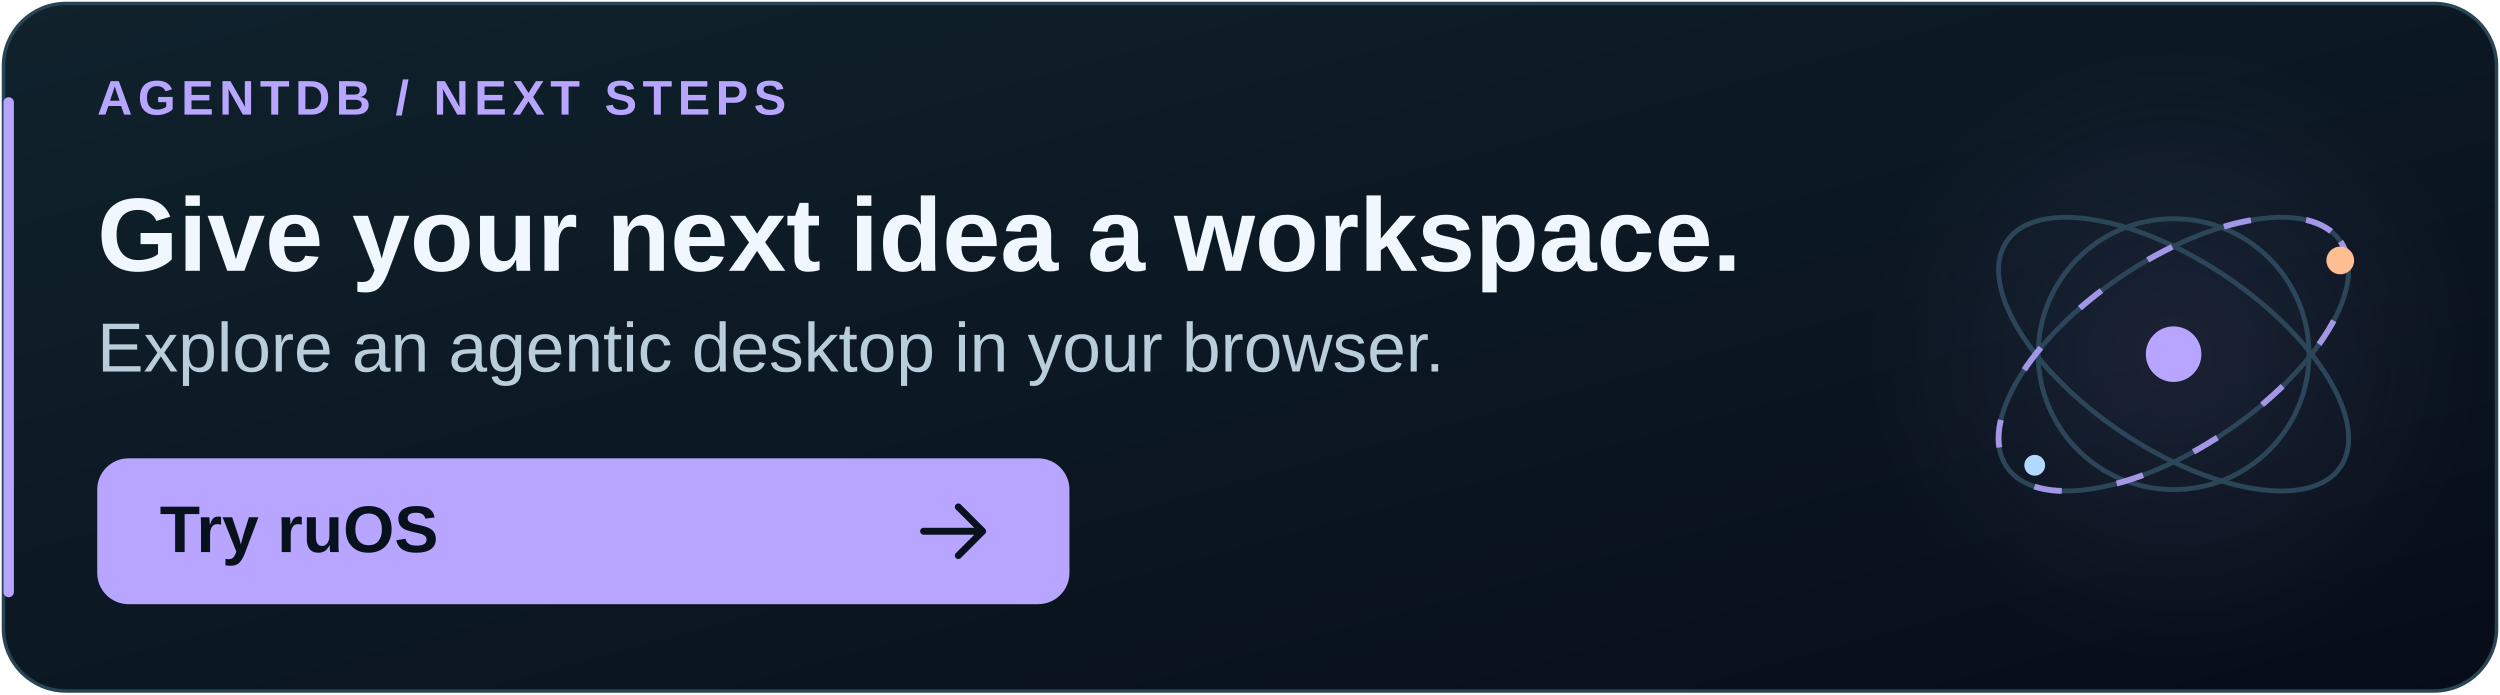
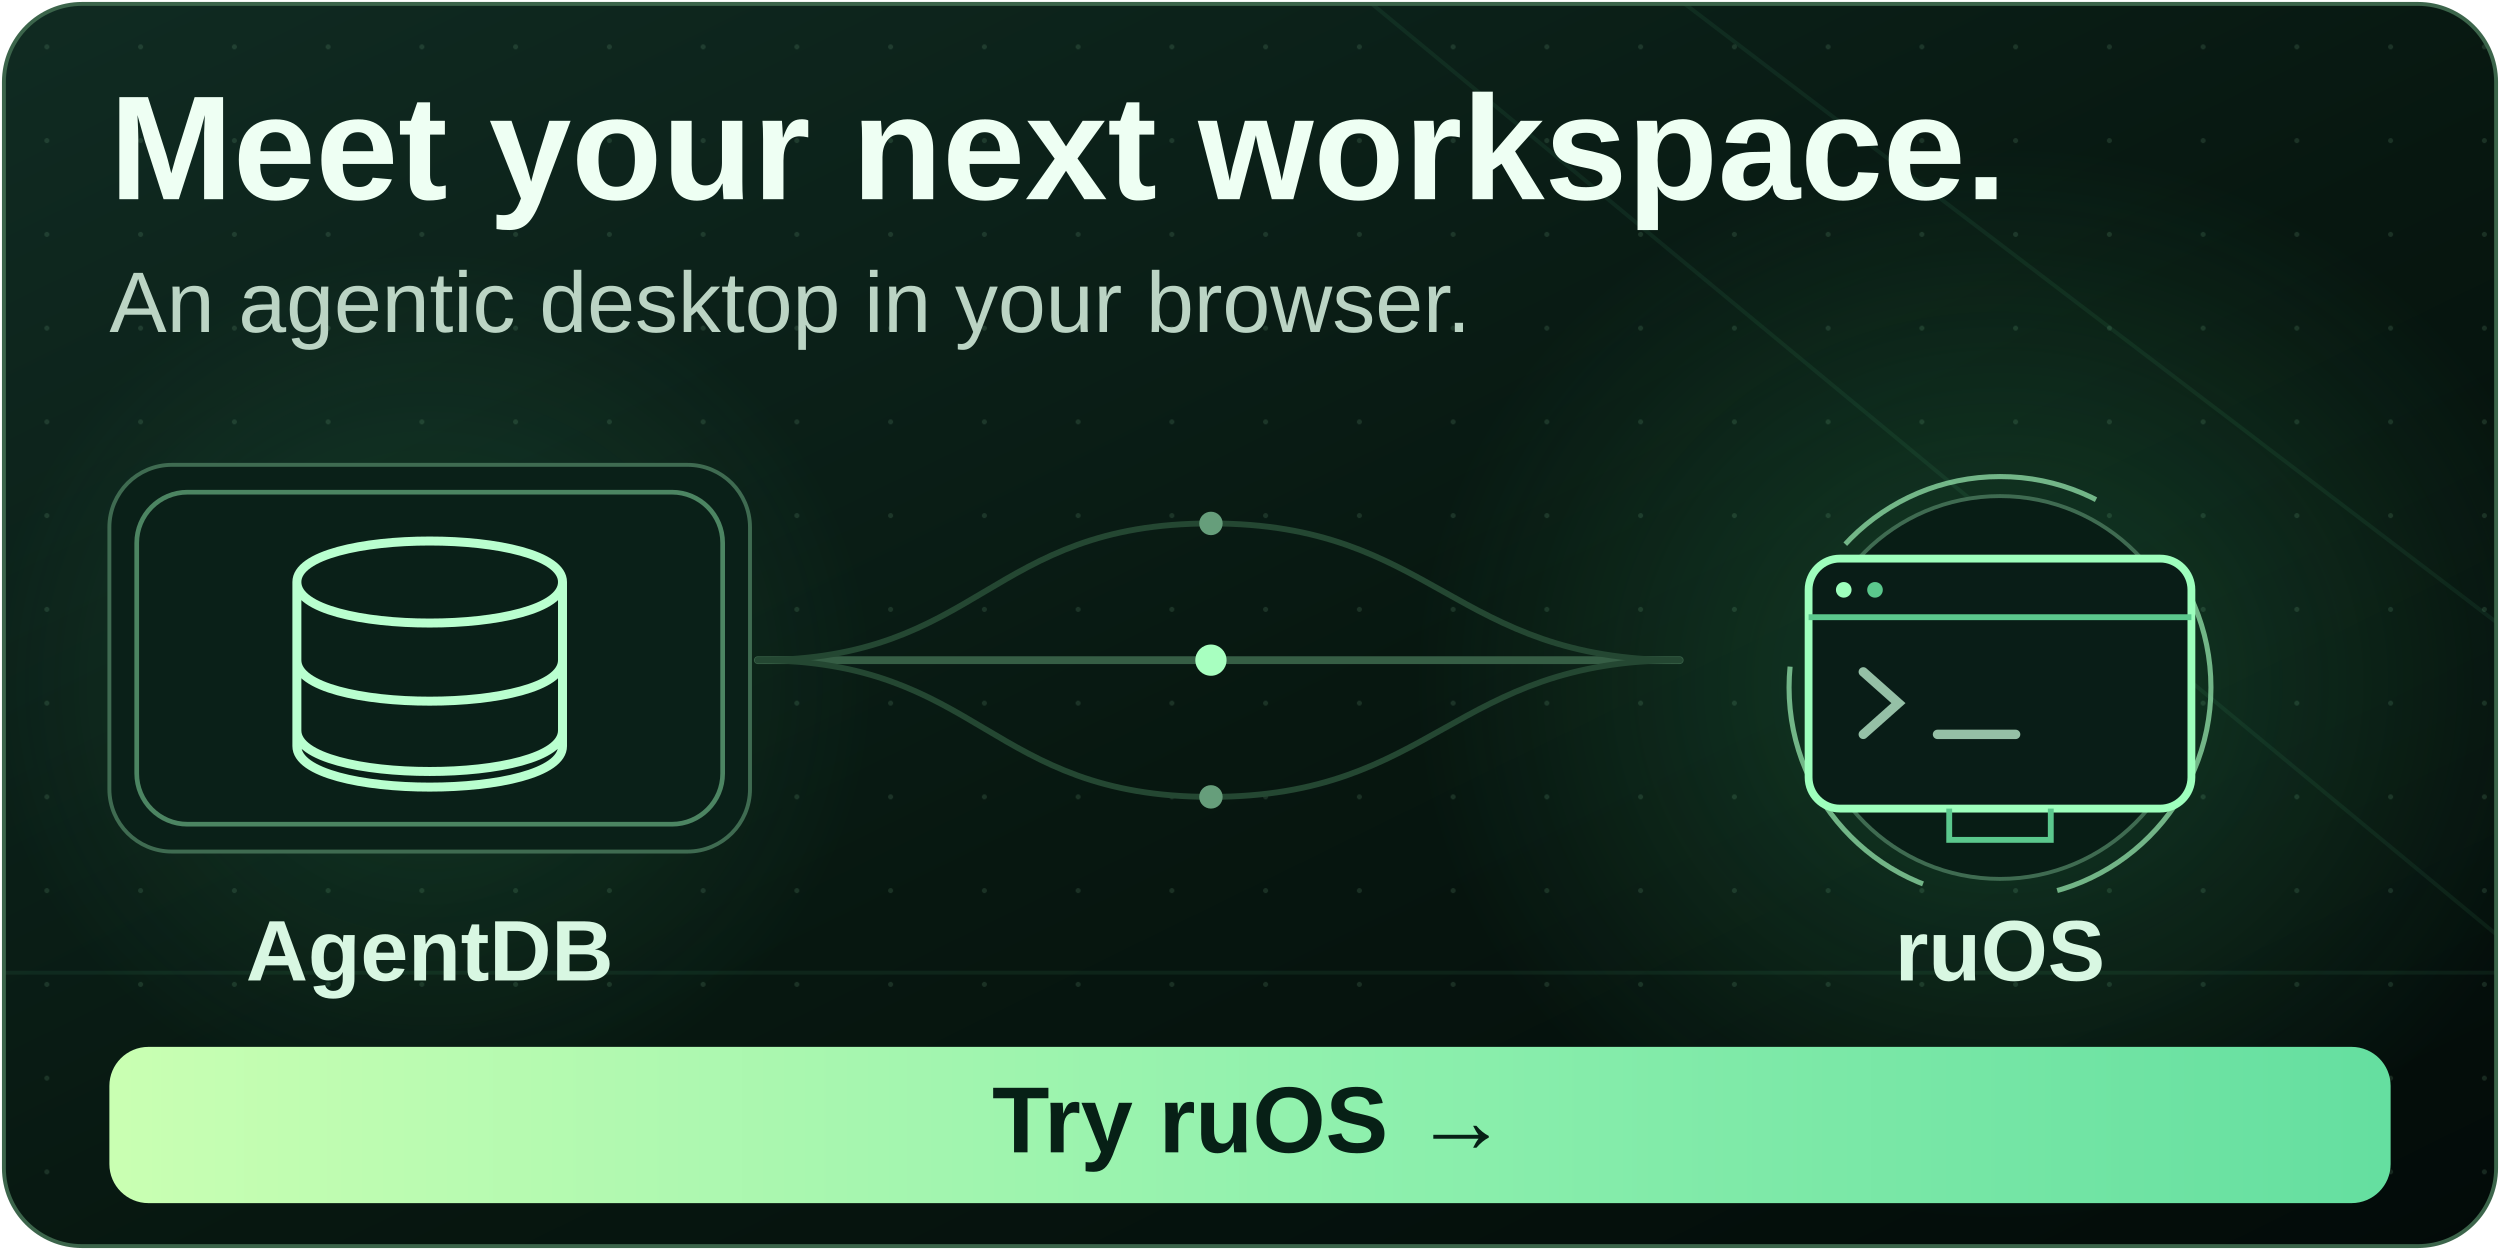
- <svg xmlns="http://www.w3.org/2000/svg" width="720" height="200" viewBox="0 0 720 200" role="img" aria-labelledby="title desc">
+ <svg xmlns="http://www.w3.org/2000/svg" width="640" height="320" viewBox="0 0 640 320" role="img" aria-labelledby="title desc">
  <defs>
    <linearGradient id="panel" x2="1" y2="1">
-       <stop stop-color="#10222d" />
-       <stop offset="1" stop-color="#070d18" />
+       <stop stop-color="#102b22" />
+       <stop offset=".55" stop-color="#071710" />
+       <stop offset="1" stop-color="#030b09" />
    </linearGradient>
-     <radialGradient id="halo">
-       <stop stop-color="#b7a5ff" stop-opacity=".17" />
-       <stop offset="1" stop-color="#b7a5ff" stop-opacity="0" />
+     <linearGradient id="route" gradientUnits="userSpaceOnUse" x1="194" y1="169" x2="430" y2="169">
+       <stop stop-color="#3b8861" />
+       <stop offset=".5" stop-color="#baffce" />
+       <stop offset="1" stop-color="#64e99c" />
+     </linearGradient>
+     <linearGradient id="button" x2="1" y2="0">
+       <stop stop-color="#c9ffb2" />
+       <stop offset=".55" stop-color="#8ef0ad" />
+       <stop offset="1" stop-color="#65dfa0" />
+     </linearGradient>
+     <radialGradient id="aura">
+       <stop stop-color="#54e991" stop-opacity=".3" />
+       <stop offset="1" stop-color="#54e991" stop-opacity="0" />
    </radialGradient>
+     <linearGradient id="shine">
+       <stop stop-color="#fff" stop-opacity="0" />
+       <stop offset=".5" stop-color="#fff" stop-opacity=".45" />
+       <stop offset="1" stop-color="#fff" stop-opacity="0" />
+     </linearGradient>
+     <pattern id="grid" width="24" height="24" patternUnits="userSpaceOnUse">
+       <circle cx="12" cy="12" r=".65" fill="#73aa87" opacity=".18" />
+     </pattern>
+     <clipPath id="frame">
+       <rect x="1" y="1" width="638" height="318" rx="20" />
+     </clipPath>
+     <clipPath id="button-clip">
+       <rect x="28" y="268" width="584" height="40" rx="10" />
+     </clipPath>
  </defs>
  <style>
    text { font-family: -apple-system, BlinkMacSystemFont, "Segoe UI", Arial, sans-serif; }
-     .signal { stroke-dasharray: 8 16; animation: flow 4s ease-out 1; }
-     .halo { animation: breathe 4s ease-in-out 1; }
-     @keyframes flow { from { stroke-dashoffset: 96; } to { stroke-dashoffset: 0; } }
-     @keyframes breathe { 0%, 100% { opacity: .6; } 50% { opacity: 1; } }
-     @media (prefers-reduced-motion: reduce) { .signal, .halo { animation: none !important; } }
+     .packet { stroke-dasharray: 24 640; stroke-dashoffset: 0; opacity: 0; animation: route 4.8s linear 1 both; }
+     .packet.upper { animation-name: route-upper; } .packet.lower { animation-name: route-lower; }
+     .source-ring { transform-box: fill-box; transform-origin: center; animation: source 4.8s ease-in-out 1 both; }
+     .destination-ring { transform-box: fill-box; transform-origin: center; animation: arrive 4.8s ease-in-out 1 both; }
+     .detail { animation: resolve 4.8s ease-in-out 1 both; }
+     .destination-aura { animation: bloom 4.8s ease-in-out 1 both; }
+     .glint { opacity: 0; transform: translateX(-700px); animation: sweep 4.8s ease-in-out 1 both; }
+     @keyframes route { 0%,12% { opacity:0;stroke-dashoffset:0; } 16% { opacity:1; } 55% { opacity:1;stroke-dashoffset:-280; } 59%,100% { opacity:0;stroke-dashoffset:-280; } }
+     @keyframes route-upper { 0%,20% { opacity:0;stroke-dashoffset:0; } 24% { opacity:1; } 63% { opacity:1;stroke-dashoffset:-280; } 67%,100% { opacity:0;stroke-dashoffset:-280; } }
+     @keyframes route-lower { 0%,28% { opacity:0;stroke-dashoffset:0; } 32% { opacity:1; } 71% { opacity:1;stroke-dashoffset:-280; } 75%,100% { opacity:0;stroke-dashoffset:-280; } }
+     @keyframes source { 0%,100% { opacity:.45;transform:scale(1); } 18% { opacity:1;transform:scale(1.08); } 40% { opacity:.45;transform:scale(1); } }
+     @keyframes arrive { 0%,38% { opacity:.3;transform:rotate(-30deg) scale(.94); } 78% { opacity:1;transform:rotate(0) scale(1.04); } 100% { opacity:.65;transform:rotate(0) scale(1); } }
+     @keyframes resolve { 0%,40% { opacity:.35; } 72%,100% { opacity:1; } }
+     @keyframes bloom { 0%,38% { opacity:.35; } 75% { opacity:1; } 100% { opacity:.65; } }
+     @keyframes sweep { 0%,68% { opacity:0;transform:translateX(-700px); } 72% { opacity:.7; } 94% { opacity:.7;transform:translateX(700px); } 100% { opacity:0;transform:translateX(700px); } }
+     @media (prefers-reduced-motion: reduce) {
+       * { animation: none !important; }
+       .packet, .glint { display:none !important; }
+       .detail { opacity:1; } .destination-ring, .destination-aura { opacity:.65; }
+     }
  </style>
-   <rect x="1" y="1" width="718" height="198" rx="18" fill="url(#panel)" stroke="#294454" />
-   <rect x="1" y="28" width="3" height="144" rx="1.5" fill="#b7a5ff" />
-   <g aria-hidden="true">
-     <circle class="halo" cx="626" cy="102" r="88" fill="url(#halo)" opacity=".6" />
-     <g fill="none" stroke="#2b4658" stroke-width="1.4">
-       <ellipse cx="626" cy="102" rx="58" ry="27" transform="rotate(-34 626 102)" />
-       <ellipse cx="626" cy="102" rx="58" ry="27" transform="rotate(34 626 102)" />
-       <circle cx="626" cy="102" r="39" />
+   <g clip-path="url(#frame)">
+     <rect x="1" y="1" width="638" height="318" rx="20" fill="url(#panel)" />
+     <rect width="640" height="320" fill="url(#grid)" />
+     <ellipse cx="110" cy="175" rx="115" ry="112" fill="url(#aura)" opacity=".45" />
+     <ellipse class="destination-aura" cx="512" cy="175" rx="150" ry="138" fill="url(#aura)" opacity=".65" />
+     <path d="M0 249H640 M350 0L640 240 M430 0L640 160" fill="none" stroke="#6df0a0" stroke-opacity=".07" />
+     <text x="28" y="51" fill="#eefff3" font-size="38" font-weight="750">Meet your next workspace.</text>
+     <text x="28" y="85" fill="#bbd4c4" font-size="22">An agentic desktop in your browser.</text>
+     <g aria-hidden="true">
+       <rect x="28" y="119" width="164" height="99" rx="16" fill="#0a2018" stroke="#3f6b51" />
+       <rect class="source-ring" x="35" y="126" width="150" height="85" rx="13" fill="none" stroke="#9effbd" stroke-width="1.2" opacity=".45" />
+       <path d="M-34-20C-34-34 34-34 34-20C34-6-34-6-34-20V22C-34 36 34 36 34 22V-20 M-34 0C-34 14 34 14 34 0 M-34 18C-34 32 34 32 34 18" transform="translate(110 169)" fill="none" stroke="#b9ffcf" stroke-width="2.3" stroke-linecap="round" stroke-linejoin="round" />
+       <g fill="none" stroke-linecap="round">
+         <path d="M194 169H430" stroke="#365e45" stroke-width="2" />
+         <path d="M194 169C251 169 253 134 310 134S372 169 430 169" stroke="#244732" stroke-width="1.5" />
+         <path d="M194 169C251 169 253 204 310 204S372 169 430 169" stroke="#244732" stroke-width="1.5" />
+         <path class="packet" d="M194 169H430" stroke="url(#route)" stroke-width="4" />
+         <path class="packet upper" d="M194 169C251 169 253 134 310 134S372 169 430 169" stroke="#a8ffc0" stroke-width="3" />
+         <path class="packet lower" d="M194 169C251 169 253 204 310 204S372 169 430 169" stroke="#67e4aa" stroke-width="3" />
+       </g>
+       <circle cx="310" cy="134" r="3" fill="#669e7b" />
+       <circle cx="310" cy="169" r="4" fill="#a8ffc0" />
+       <circle cx="310" cy="204" r="3" fill="#669e7b" />
+       <circle cx="512" cy="176" r="49" fill="#081d15" stroke="#3f6b51" />
+       <circle class="destination-ring" cx="512" cy="176" r="54" fill="none" stroke="#a8ffc0" stroke-width="1.3" stroke-dasharray="70 35" opacity=".65" />
+       <rect x="463" y="143" width="98" height="64" rx="8" fill="#091d17" stroke="#9effbd" stroke-width="2" />
+       <path d="M463 158H561 M499 207V215H525V207" fill="none" stroke="#5bc88d" stroke-width="1.5" />
+       <circle cx="472" cy="151" r="2" fill="#9effbd" />
+       <circle cx="480" cy="151" r="2" fill="#5bc88d" />
+       <path class="detail" d="M477 172L486 180L477 188 M496 188H516" fill="none" stroke="#cbffde" stroke-width="2.4" stroke-linecap="round" opacity=".72" />
    </g>
-     <ellipse class="signal" cx="626" cy="102" rx="58" ry="27" transform="rotate(-34 626 102)" fill="none" stroke="#b7a5ff" stroke-width="1.7" opacity=".85" />
-     <circle cx="626" cy="102" r="8" fill="#b7a5ff" />
-     <circle cx="674" cy="75" r="4" fill="#ffbe91" />
-     <circle cx="586" cy="134" r="3" fill="#b1d9ff" />
+     <text x="110" y="251" text-anchor="middle" fill="#d8f7e2" font-size="22" font-weight="650">AgentDB</text>
+     <text x="512" y="251" text-anchor="middle" fill="#d8f7e2" font-size="22" font-weight="650">ruOS</text>
+     <rect x="28" y="268" width="584" height="40" rx="10" fill="url(#button)" />
+     <g clip-path="url(#button-clip)" aria-hidden="true">
+       <path class="glint" d="M210 255H300L250 315H160Z" fill="url(#shine)" />
+     </g>
+     <text x="320" y="295" text-anchor="middle" fill="#072016" font-size="24" font-weight="750">Try ruOS →</text>
  </g>
-   <text x="28" y="33" fill="#b7a5ff" font-size="14" font-weight="700" letter-spacing="1.6">AGENTDB / NEXT STEPS</text>
-   <text x="28" y="78" fill="#f0f7ff" font-size="30" font-weight="700">Give your next idea a workspace.</text>
-   <text x="28" y="107" fill="#bacdda" font-size="20">Explore an agentic desktop in your browser.</text>
-   <rect x="28" y="132" width="280" height="42" rx="9" fill="#b7a5ff" />
-   <text x="46" y="159" fill="#07121c" font-size="19" font-weight="700">Try ruOS</text>
-   <path d="M276 146l7 7-7 7m-10-7h17" fill="none" stroke="#07121c" stroke-width="2" stroke-linecap="round" stroke-linejoin="round" />
+   <rect x="1" y="1" width="638" height="318" rx="20" fill="none" stroke="#3c654b" />
</svg>
